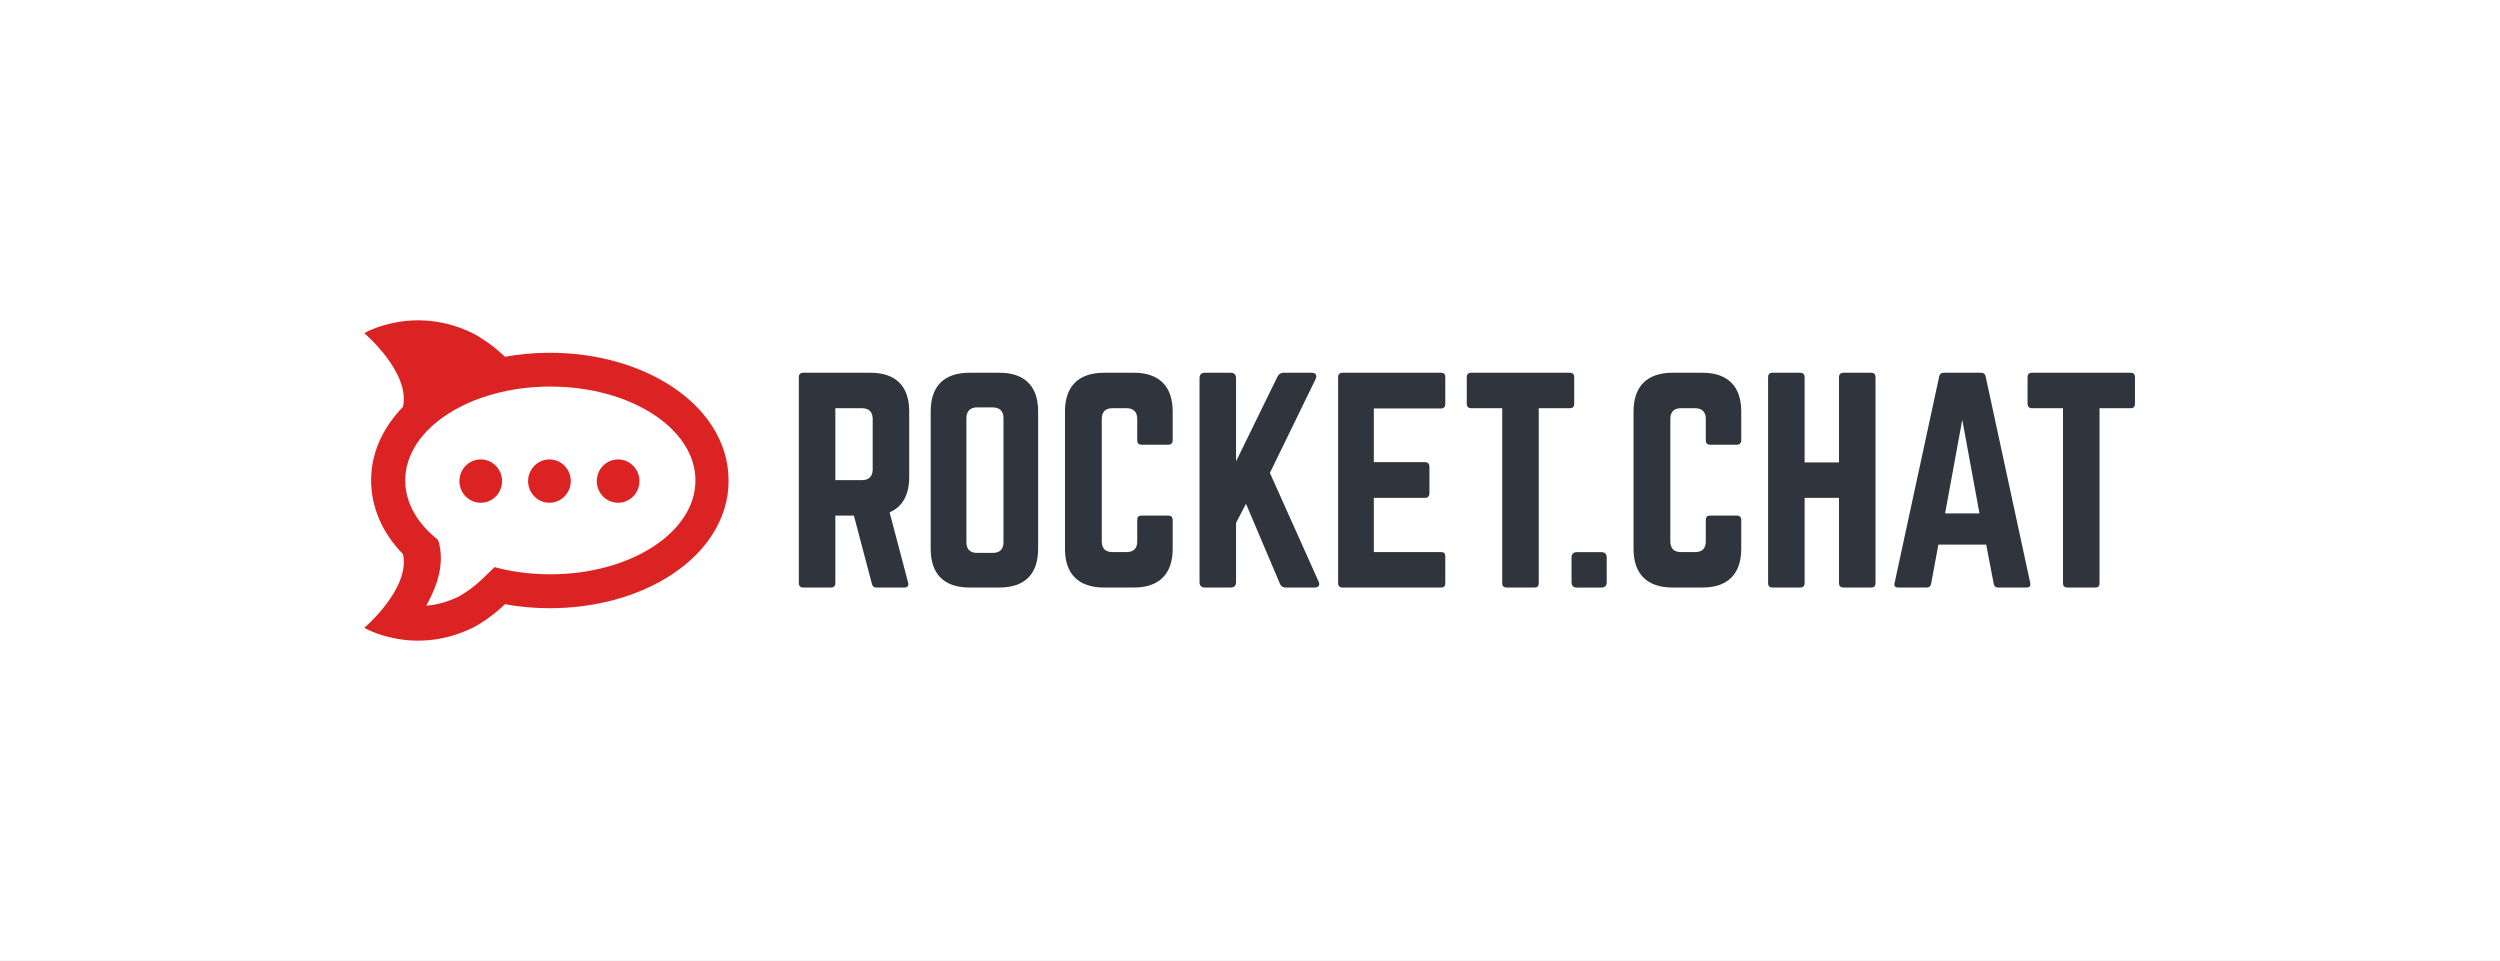
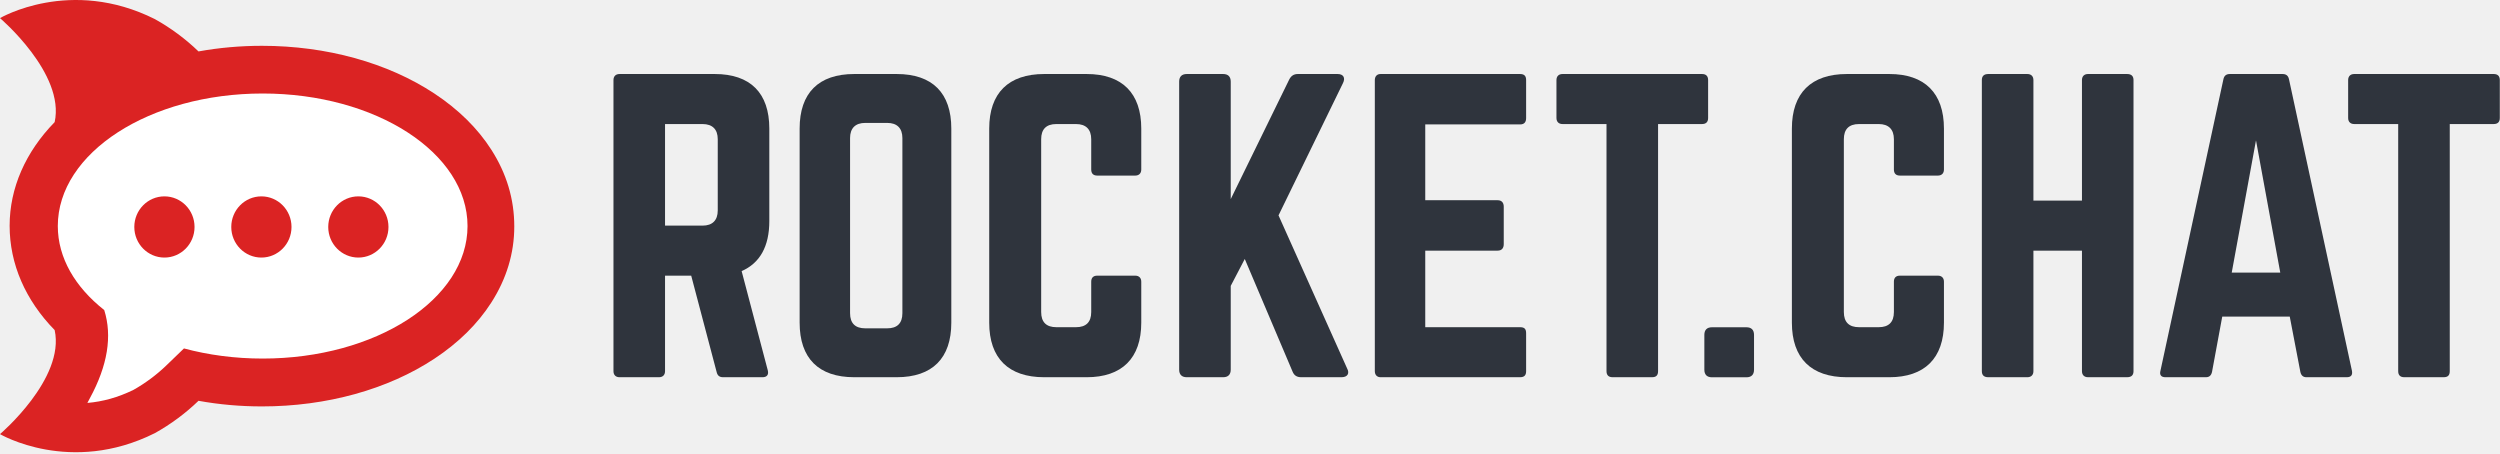
- <svg xmlns="http://www.w3.org/2000/svg" width="4152px" height="1595px" viewBox="0 0 4152 1595" version="1.1">
+ <svg xmlns="http://www.w3.org/2000/svg" width="1500px" height="272px" viewBox="0 0 1500 272" version="1.1">
  <defs />
-   <g id="Logo" stroke="none" stroke-width="1" fill="none" fill-rule="evenodd">
-     <rect fill="#FFFFFF" x="0" y="0" width="4152" height="1595" />
-     <g id="Group-2" transform="translate(605, 532)">
-       <g id="logo-type" transform="translate(721, 87)" fill="#2F343D" fill-rule="nonzero">
+   <g id="Page-1" stroke="none" stroke-width="1" fill="none" fill-rule="evenodd">
+     <g id="Group-2-Copy">
+       <g id="logo-type" transform="translate(367.7321, 44.37266)" fill="#2F343D" fill-rule="nonzero">
        <g id="Group">
-           <path d="M184.024,173.074 C184.024,202.948 172.873,222.567 151.463,231.925 L182.243,348.745 C183.578,354.105 180.907,356.768 175.997,356.768 L129.601,356.768 C125.142,356.768 122.917,354.543 122.019,350.525 L92.13,237.278 L61.35,237.278 L61.35,349.642 C61.35,354.105 58.679,356.768 54.214,356.768 L7.818,356.768 C3.36,356.768 0.682,354.092 0.682,349.642 L0.682,7.205 C0.682,2.748 3.36,0.072 7.818,0.072 L119.786,0.072 C161.716,0.072 184.024,22.368 184.024,64.277 L184.024,173.074 Z M105.513,178.42 C117.108,178.42 123.355,172.177 123.355,160.587 L123.355,76.763 C123.355,65.173 117.108,58.937 105.513,58.937 L61.35,58.937 L61.35,178.427 L105.513,178.42 Z" id="Shape" />
-           <path d="M219.686,64.277 C219.686,22.368 241.987,0.072 283.923,0.072 L333.887,0.072 C375.817,0.072 398.124,22.368 398.124,64.277 L398.124,292.563 C398.124,334.465 375.817,356.761 333.887,356.761 L283.923,356.761 C241.987,356.761 219.686,334.465 219.686,292.563 L219.686,64.277 Z M322.73,299.245 C334.325,299.245 340.572,293.446 340.572,281.412 L340.572,75.428 C340.572,63.839 334.325,57.595 322.73,57.595 L296.861,57.595 C285.266,57.595 279.019,63.839 279.019,75.428 L279.019,281.419 C279.019,293.446 285.266,299.245 296.861,299.245 L322.73,299.245 Z" id="Shape" />
-           <path d="M621.587,112.428 C621.587,116.892 618.909,119.562 614.457,119.562 L569.85,119.562 C564.939,119.562 562.713,116.892 562.713,112.428 L562.713,76.763 C562.713,65.173 556.474,58.937 544.878,58.937 L521.681,58.937 C509.64,58.937 503.839,65.173 503.839,76.763 L503.839,280.091 C503.839,292.125 510.078,297.91 521.681,297.91 L544.878,297.91 C556.474,297.91 562.713,292.118 562.713,280.091 L562.713,244.412 C562.713,239.948 564.939,237.278 569.85,237.278 L614.457,237.278 C618.93,237.278 621.587,239.948 621.587,244.412 L621.587,292.57 C621.587,334.472 598.835,356.768 557.357,356.768 L507.393,356.768 C465.464,356.768 442.711,334.472 442.711,292.57 L442.711,64.277 C442.711,22.368 465.464,0.072 507.393,0.072 L557.357,0.072 C598.842,0.072 621.587,22.368 621.587,64.277 L621.587,112.428 Z" id="Shape" />
-           <path d="M809.812,356.768 C804.449,356.768 801.34,354.543 799.545,350.087 L743.349,217.659 L726.836,249.32 L726.836,347.848 C726.836,353.647 723.72,356.768 717.919,356.768 L675.091,356.768 C669.29,356.768 666.167,353.647 666.167,347.848 L666.167,8.992 C666.167,3.2 669.29,0.072 675.091,0.072 L717.919,0.072 C723.713,0.072 726.836,3.193 726.836,8.992 L726.836,147.211 L795.532,6.76 C797.765,2.304 800.895,0.072 805.799,0.072 L852.632,0.072 C859.324,0.072 862.002,4.535 858.872,10.771 L783.046,166.379 L863.775,346.514 C866.899,352.312 864.221,356.768 857.091,356.768 L809.812,356.768 Z" id="Shape" />
-           <path d="M1074.329,51.797 C1074.329,56.254 1072.541,59.375 1067.192,59.375 L955.669,59.375 L955.669,148.546 L1040.871,148.546 C1045.344,148.546 1048.008,151.223 1048.008,156.124 L1048.008,200.264 C1048.008,205.173 1045.33,207.849 1040.871,207.849 L955.669,207.849 L955.669,297.91 L1067.192,297.91 C1072.555,297.91 1074.329,300.141 1074.329,305.043 L1074.329,349.635 C1074.329,354.092 1072.541,356.754 1067.192,356.754 L903.034,356.754 C899.014,356.754 896.336,354.078 896.336,349.635 L896.336,7.205 C896.336,2.748 899.014,0.072 903.034,0.072 L1067.192,0.072 C1072.555,0.072 1074.329,2.748 1074.329,7.205 L1074.329,51.797 Z" id="Shape" />
-           <path d="M1281.292,0.072 C1286.196,0.072 1288.429,2.748 1288.429,7.205 L1288.429,51.797 C1288.429,56.254 1286.196,58.93 1281.292,58.93 L1229.548,58.93 L1229.548,349.635 C1229.548,354.537 1227.322,356.754 1222.418,356.754 L1176.023,356.754 C1171.55,356.754 1168.886,354.537 1168.886,349.635 L1168.886,58.93 L1117.149,58.93 C1112.676,58.93 1110.012,56.254 1110.012,51.797 L1110.012,7.205 C1110.012,2.748 1112.69,0.072 1117.149,0.072 L1281.292,0.072 Z" id="Shape" />
-           <path d="M1284,306.913 C1284,301.115 1287.123,298 1292.924,298 L1333.519,298 C1339.32,298 1342.436,301.115 1342.436,306.913 L1342.436,347.925 C1342.436,353.73 1339.32,356.845 1333.519,356.845 L1292.924,356.845 C1287.123,356.845 1284,353.73 1284,347.925 L1284,306.913 Z" id="Shape" />
-           <path d="M1565.856,112.428 C1565.856,116.892 1563.171,119.562 1558.719,119.562 L1514.111,119.562 C1509.207,119.562 1506.981,116.892 1506.981,112.428 L1506.981,76.763 C1506.981,65.173 1500.742,58.937 1489.147,58.937 L1465.949,58.937 C1453.901,58.937 1448.107,65.173 1448.107,76.763 L1448.107,280.091 C1448.107,292.125 1454.347,297.91 1465.949,297.91 L1489.147,297.91 C1500.742,297.91 1506.981,292.118 1506.981,280.091 L1506.981,244.412 C1506.981,239.948 1509.207,237.278 1514.111,237.278 L1558.719,237.278 C1563.191,237.278 1565.856,239.948 1565.856,244.412 L1565.856,292.57 C1565.856,334.472 1543.103,356.768 1501.618,356.768 L1451.655,356.768 C1409.725,356.768 1386.972,334.472 1386.972,292.57 L1386.972,64.277 C1386.972,22.368 1409.725,0.072 1451.655,0.072 L1501.618,0.072 C1543.11,0.072 1565.856,22.368 1565.856,64.277 L1565.856,112.428 Z" id="Shape" />
-           <path d="M1728.212,7.205 C1728.212,2.748 1730.883,0.072 1735.341,0.072 L1781.285,0.072 C1786.641,0.072 1788.86,2.748 1788.86,7.205 L1788.86,349.635 C1788.86,354.092 1786.634,356.754 1781.285,356.754 L1735.341,356.754 C1730.869,356.754 1728.212,354.078 1728.212,349.635 L1728.212,207.849 L1671.111,207.849 L1671.111,349.642 C1671.111,354.105 1668.433,356.768 1663.975,356.768 L1618.038,356.768 C1612.675,356.768 1610.449,354.092 1610.449,349.642 L1610.449,7.205 C1610.449,2.748 1612.675,0.072 1618.038,0.072 L1663.975,0.072 C1668.447,0.072 1671.111,2.748 1671.111,7.205 L1671.111,148.991 L1728.212,148.991 L1728.212,7.205 Z" id="Shape" />
-           <path d="M1992.283,356.768 C1988.269,356.768 1986.044,354.543 1985.146,350.525 L1972.661,285.437 L1893.253,285.437 L1881.219,350.525 C1880.322,354.543 1878.096,356.768 1874.082,356.768 L1826.358,356.768 C1821.455,356.768 1819.222,354.092 1820.55,349.19 L1894.602,6.315 C1895.499,1.859 1898.171,0.072 1902.184,0.072 L1964.195,0.072 C1968.209,0.072 1970.887,1.859 1971.777,6.315 L2045.829,349.19 C2046.726,354.092 2044.939,356.768 2039.59,356.768 L1992.283,356.768 Z M1932.95,78.098 L1904.403,233.705 L1961.503,233.705 L1932.95,78.098 Z" id="Shape" />
-           <path d="M2212.63,0.072 C2217.534,0.072 2219.767,2.748 2219.767,7.205 L2219.767,51.797 C2219.767,56.254 2217.534,58.93 2212.63,58.93 L2160.892,58.93 L2160.892,349.635 C2160.892,354.537 2158.66,356.754 2153.756,356.754 L2107.36,356.754 C2102.902,356.754 2100.231,354.537 2100.231,349.635 L2100.231,58.93 L2048.493,58.93 C2044.027,58.93 2041.363,56.254 2041.363,51.797 L2041.363,7.205 C2041.363,2.748 2044.041,0.072 2048.493,0.072 L2212.63,0.072 Z" id="Shape" />
+           <path d="M93.858,88.273 C93.858,103.51 88.171,113.516 77.251,118.289 L92.949,177.871 C93.631,180.605 92.268,181.963 89.764,181.963 L66.101,181.963 C63.826,181.963 62.691,180.828 62.234,178.778 L46.989,121.019 L31.291,121.019 L31.291,178.328 C31.291,180.605 29.928,181.963 27.651,181.963 L3.988,181.963 C1.714,181.963 0.348,180.598 0.348,178.328 L0.348,3.675 C0.348,1.402 1.714,0.037 3.988,0.037 L61.095,0.037 C82.48,0.037 93.858,11.408 93.858,32.783 L93.858,88.273 Z M53.815,91 C59.729,91 62.915,87.815 62.915,81.904 L62.915,39.151 C62.915,33.24 59.729,30.06 53.815,30.06 L31.291,30.06 L31.291,91.003 L53.815,91 Z" id="Shape" />
+           <path d="M112.047,32.783 C112.047,11.408 123.421,0.037 144.81,0.037 L170.293,0.037 C191.678,0.037 203.055,11.408 203.055,32.783 L203.055,149.216 C203.055,170.587 191.678,181.959 170.293,181.959 L144.81,181.959 C123.421,181.959 112.047,170.587 112.047,149.216 L112.047,32.783 Z M164.602,152.624 C170.516,152.624 173.702,149.667 173.702,143.529 L173.702,38.471 C173.702,32.56 170.516,29.375 164.602,29.375 L151.408,29.375 C145.494,29.375 142.308,32.56 142.308,38.471 L142.308,143.532 C142.308,149.667 145.494,152.624 151.408,152.624 L164.602,152.624 Z" id="Shape" />
+           <path d="M317.029,57.342 C317.029,59.618 315.663,60.98 313.392,60.98 L290.641,60.98 C288.136,60.98 287.001,59.618 287.001,57.342 L287.001,39.151 C287.001,33.24 283.819,30.06 277.905,30.06 L266.073,30.06 C259.932,30.06 256.973,33.24 256.973,39.151 L256.973,142.855 C256.973,148.993 260.156,151.943 266.073,151.943 L277.905,151.943 C283.819,151.943 287.001,148.989 287.001,142.855 L287.001,124.657 C287.001,122.381 288.136,121.019 290.641,121.019 L313.392,121.019 C315.673,121.019 317.029,122.381 317.029,124.657 L317.029,149.22 C317.029,170.591 305.424,181.963 284.269,181.963 L258.786,181.963 C237.401,181.963 225.796,170.591 225.796,149.22 L225.796,32.783 C225.796,11.408 237.401,0.037 258.786,0.037 L284.269,0.037 C305.428,0.037 317.029,11.408 317.029,32.783 L317.029,57.342 Z" id="Shape" />
+           <path d="M413.029,181.963 C410.294,181.963 408.708,180.828 407.793,178.555 L379.131,111.013 L370.709,127.161 L370.709,177.413 C370.709,180.371 369.119,181.963 366.16,181.963 L344.317,181.963 C341.359,181.963 339.766,180.371 339.766,177.413 L339.766,4.586 C339.766,1.632 341.359,0.037 344.317,0.037 L366.16,0.037 C369.116,0.037 370.709,1.629 370.709,4.586 L370.709,75.082 L405.746,3.448 C406.884,1.175 408.481,0.037 410.982,0.037 L434.869,0.037 C438.281,0.037 439.647,2.313 438.051,5.494 L399.377,84.858 L440.552,176.733 C442.145,179.69 440.779,181.963 437.143,181.963 L413.029,181.963 Z" id="Shape" />
+           <path d="M547.94,26.418 C547.94,28.691 547.029,30.283 544.3,30.283 L487.42,30.283 L487.42,75.763 L530.876,75.763 C533.157,75.763 534.516,77.128 534.516,79.628 L534.516,102.141 C534.516,104.644 533.15,106.009 530.876,106.009 L487.42,106.009 L487.42,151.943 L544.3,151.943 C547.036,151.943 547.94,153.081 547.94,155.581 L547.94,178.325 C547.94,180.598 547.029,181.956 544.3,181.956 L460.575,181.956 C458.524,181.956 457.159,180.59 457.159,178.325 L457.159,3.675 C457.159,1.402 458.524,0.037 460.575,0.037 L544.3,0.037 C547.036,0.037 547.94,1.402 547.94,3.675 L547.94,26.418 Z" id="Shape" />
+           <path d="M653.498,0.037 C655.999,0.037 657.138,1.402 657.138,3.675 L657.138,26.418 C657.138,28.691 655.999,30.056 653.498,30.056 L627.107,30.056 L627.107,178.325 C627.107,180.824 625.972,181.956 623.471,181.956 L599.808,181.956 C597.526,181.956 596.168,180.824 596.168,178.325 L596.168,30.056 L569.78,30.056 C567.499,30.056 566.14,28.691 566.14,26.418 L566.14,3.675 C566.14,1.402 567.506,0.037 569.78,0.037 L653.498,0.037 Z" id="Shape" />
+           <path d="M654.879,156.535 C654.879,153.578 656.472,151.989 659.431,151.989 L680.135,151.989 C683.094,151.989 684.683,153.578 684.683,156.535 L684.683,177.452 C684.683,180.413 683.094,182.002 680.135,182.002 L659.431,182.002 C656.472,182.002 654.879,180.413 654.879,177.452 L654.879,156.535 Z" id="Shape" />
+           <path d="M798.634,57.342 C798.634,59.618 797.265,60.98 794.994,60.98 L772.243,60.98 C769.742,60.98 768.607,59.618 768.607,57.342 L768.607,39.151 C768.607,33.24 765.424,30.06 759.51,30.06 L747.679,30.06 C741.534,30.06 738.579,33.24 738.579,39.151 L738.579,142.855 C738.579,148.993 741.761,151.943 747.679,151.943 L759.51,151.943 C765.424,151.943 768.607,148.989 768.607,142.855 L768.607,124.657 C768.607,122.381 769.742,121.019 772.243,121.019 L794.994,121.019 C797.275,121.019 798.634,122.381 798.634,124.657 L798.634,149.22 C798.634,170.591 787.03,181.963 765.871,181.963 L740.388,181.963 C719.003,181.963 707.398,170.591 707.398,149.22 L707.398,32.783 C707.398,11.408 719.003,0.037 740.388,0.037 L765.871,0.037 C787.033,0.037 798.634,11.408 798.634,32.783 L798.634,57.342 Z" id="Shape" />
+           <path d="M881.441,3.675 C881.441,1.402 882.803,0.037 885.077,0.037 L908.51,0.037 C911.241,0.037 912.373,1.402 912.373,3.675 L912.373,178.325 C912.373,180.598 911.238,181.956 908.51,181.956 L885.077,181.956 C882.796,181.956 881.441,180.59 881.441,178.325 L881.441,106.009 L852.318,106.009 L852.318,178.328 C852.318,180.605 850.952,181.963 848.678,181.963 L825.249,181.963 C822.514,181.963 821.378,180.598 821.378,178.328 L821.378,3.675 C821.378,1.402 822.514,0.037 825.249,0.037 L848.678,0.037 C850.959,0.037 852.318,1.402 852.318,3.675 L852.318,75.99 L881.441,75.99 L881.441,3.675 Z" id="Shape" />
+           <path d="M1016.125,181.963 C1014.078,181.963 1012.943,180.828 1012.485,178.778 L1006.117,145.582 L965.617,145.582 L959.479,178.778 C959.022,180.828 957.886,181.963 955.839,181.963 L931.499,181.963 C928.998,181.963 927.859,180.598 928.536,178.098 L966.305,3.221 C966.763,0.948 968.125,0.037 970.172,0.037 L1001.8,0.037 C1003.847,0.037 1005.213,0.948 1005.667,3.221 L1043.435,178.098 C1043.893,180.598 1042.981,181.963 1040.253,181.963 L1016.125,181.963 Z M985.863,39.832 L971.304,119.197 L1000.427,119.197 L985.863,39.832 Z" id="Shape" />
+           <path d="M1128.509,0.037 C1131.01,0.037 1132.149,1.402 1132.149,3.675 L1132.149,26.418 C1132.149,28.691 1131.01,30.056 1128.509,30.056 L1102.121,30.056 L1102.121,178.325 C1102.121,180.824 1100.982,181.956 1098.481,181.956 L1074.818,181.956 C1072.544,181.956 1071.182,180.824 1071.182,178.325 L1071.182,30.056 L1044.794,30.056 C1042.517,30.056 1041.158,28.691 1041.158,26.418 L1041.158,3.675 C1041.158,1.402 1042.524,0.037 1044.794,0.037 L1128.509,0.037 Z" id="Shape" />
        </g>
      </g>
      <g id="icon">
-         <path d="M530.351,206.49 L530.359,206.502 C530.358,206.5 530.357,206.498 530.355,206.496 C530.354,206.494 530.353,206.492 530.351,206.49 Z M182.207,22.482 C200.849,32.836 218.471,45.936 233.52,60.496 C257.779,56.103 282.792,53.887 308.168,53.887 C384.131,53.887 456.152,73.815 510.949,109.988 C539.326,128.73 561.882,150.966 577.982,176.087 C595.911,204.078 605,234.178 605,266.432 C605,297.818 595.911,327.931 577.982,355.916 C561.882,381.049 539.326,403.279 510.949,422.021 C456.152,458.194 384.138,478.11 308.168,478.11 C282.792,478.11 257.785,475.894 233.52,471.506 C218.465,486.061 200.849,499.167 182.207,509.521 C82.601,559.405 0,510.694 0,510.694 C0,510.694 76.797,445.494 64.309,388.338 C29.947,353.12 11.329,310.644 11.329,265.577 C11.329,221.359 29.953,178.883 64.309,143.658 C76.795,86.518 0.025,21.33 6.31628501e-06,21.309 C0.025,21.294 82.616,-27.401 182.207,22.482 Z" id="rocket" fill="#DB2323" fill-rule="nonzero" />
-         <path d="M122.631,364.762 C88.492,337.858 68,303.43 68,265.907 C68,179.802 175.899,110 309,110 C442.101,110 550,179.802 550,265.907 C550,352.011 442.101,421.813 309,421.813 C276.196,421.813 244.923,417.573 216.419,409.894 L195.579,429.992 C184.256,440.913 170.984,450.795 157.15,458.583 C138.813,467.588 120.706,472.501 102.792,474 C103.802,472.163 104.733,470.301 105.732,468.461 C126.613,429.997 132.246,395.431 122.631,364.762 Z" id="bubble" fill="#FFFFFF" />
-         <path d="M193.431,303 C173.863,303 158,286.882 158,267 C158,247.118 173.863,231 193.431,231 C212.998,231 228.861,247.118 228.861,267 C228.861,286.882 212.998,303 193.431,303 Z M307.5,303 C287.932,303 272.069,286.882 272.069,267 C272.069,247.118 287.932,231 307.5,231 C327.068,231 342.931,247.118 342.931,267 C342.931,286.882 327.068,303 307.5,303 Z M421.569,303 C402.002,303 386.139,286.882 386.139,267 C386.139,247.118 402.002,231 421.569,231 C441.137,231 457,247.118 457,267 C457,286.882 441.137,303 421.569,303 Z" id="circles" fill="#DB2323" fill-rule="nonzero" />
+         <path d="M270.495,105.316 L270.499,105.323 C270.499,105.322 270.498,105.32 270.497,105.319 C270.497,105.318 270.496,105.317 270.495,105.316 Z M92.931,11.467 C102.439,16.747 111.427,23.429 119.102,30.855 C131.475,28.614 144.233,27.484 157.175,27.484 C195.919,27.484 232.651,37.648 260.6,56.097 C275.073,65.656 286.577,76.998 294.788,89.81 C303.933,104.086 308.569,119.438 308.569,135.888 C308.569,151.896 303.933,167.255 294.788,181.528 C286.577,194.347 275.073,205.685 260.6,215.244 C232.651,233.693 195.922,243.85 157.175,243.85 C144.233,243.85 131.478,242.72 119.102,240.483 C111.424,247.906 102.439,254.59 92.931,259.871 C42.129,285.314 0,260.47 0,260.47 C0,260.47 39.169,227.215 32.799,198.064 C15.274,180.102 5.778,158.438 5.778,135.452 C5.778,112.9 15.277,91.236 32.799,73.27 C39.168,44.127 0.013,10.879 3.22149865e-06,10.868 C0.013,10.861 42.136,-13.976 92.931,11.467 Z" id="rocket" fill="#DB2323" fill-rule="nonzero" />
+         <path d="M62.545,186.04 C45.133,172.318 34.682,154.759 34.682,135.621 C34.682,91.704 89.714,56.103 157.599,56.103 C225.485,56.103 280.517,91.704 280.517,135.621 C280.517,179.537 225.485,215.138 157.599,215.138 C140.868,215.138 124.918,212.975 110.38,209.059 L99.751,219.309 C93.976,224.879 87.207,229.919 80.151,233.891 C70.799,238.484 61.564,240.99 52.427,241.755 C52.942,240.817 53.417,239.868 53.926,238.93 C64.576,219.312 67.449,201.682 62.545,186.04 Z" id="bubble" fill="#FFFFFF" />
+         <path d="M98.656,154.539 C88.675,154.539 80.585,146.319 80.585,136.178 C80.585,126.038 88.675,117.817 98.656,117.817 C108.636,117.817 116.726,126.038 116.726,136.178 C116.726,146.319 108.636,154.539 98.656,154.539 Z M156.834,154.539 C146.854,154.539 138.764,146.319 138.764,136.178 C138.764,126.038 146.854,117.817 156.834,117.817 C166.815,117.817 174.905,126.038 174.905,136.178 C174.905,146.319 166.815,154.539 156.834,154.539 Z M215.013,154.539 C205.033,154.539 196.943,146.319 196.943,136.178 C196.943,126.038 205.033,117.817 215.013,117.817 C224.993,117.817 233.084,126.038 233.084,136.178 C233.084,146.319 224.993,154.539 215.013,154.539 Z" id="circles" fill="#DB2323" fill-rule="nonzero" />
      </g>
    </g>
  </g>
</svg>
